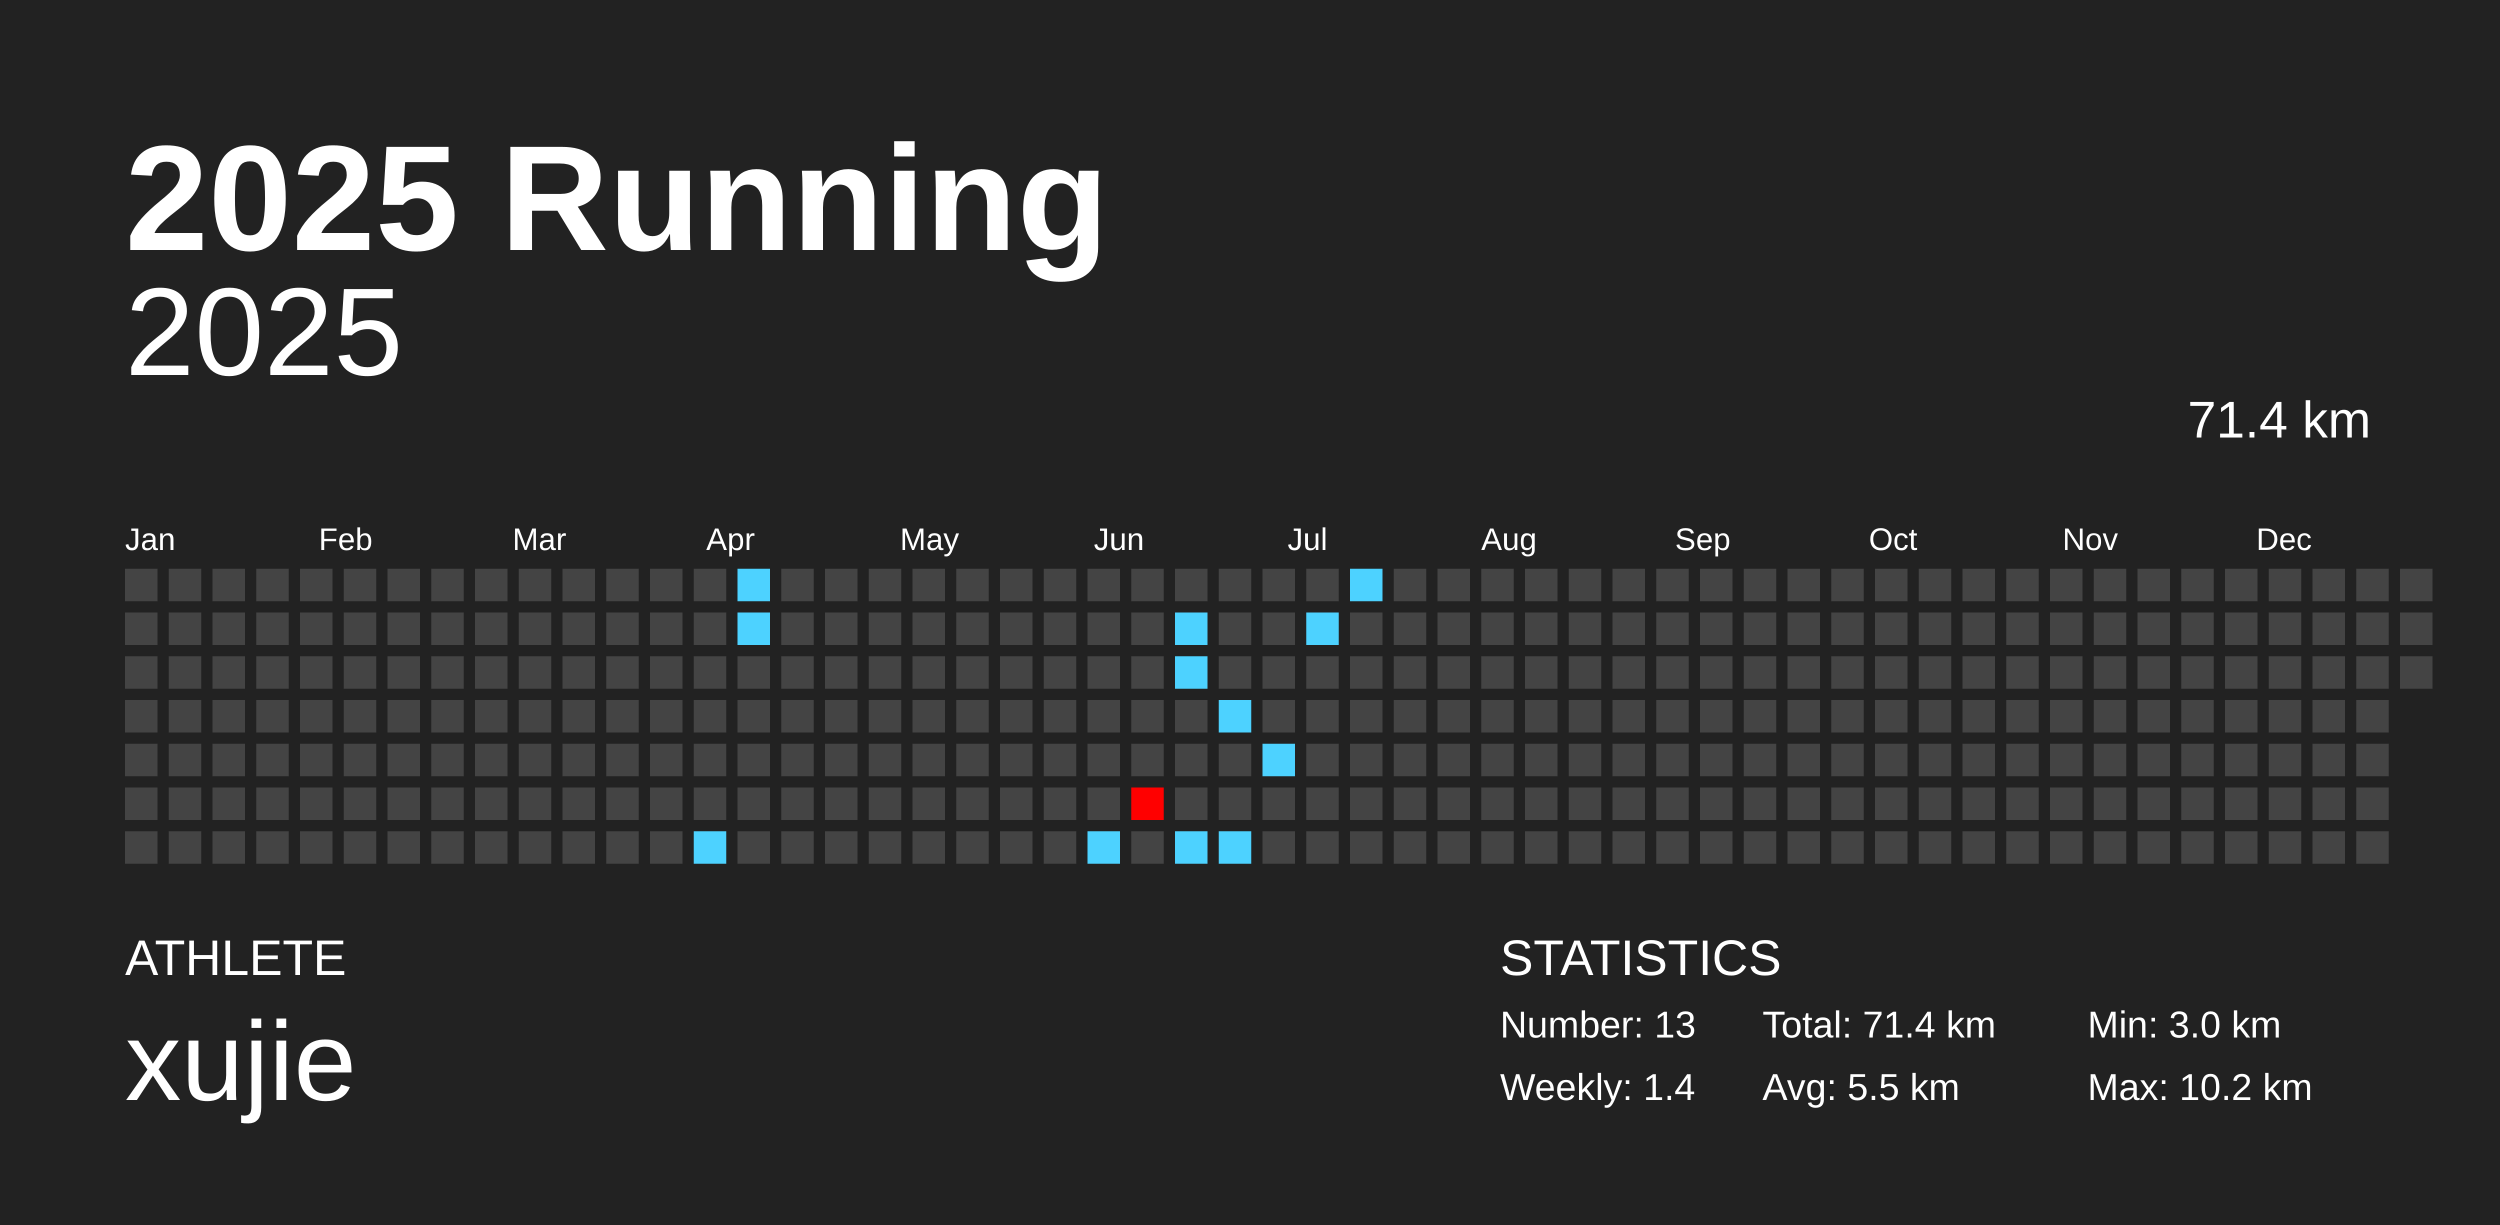
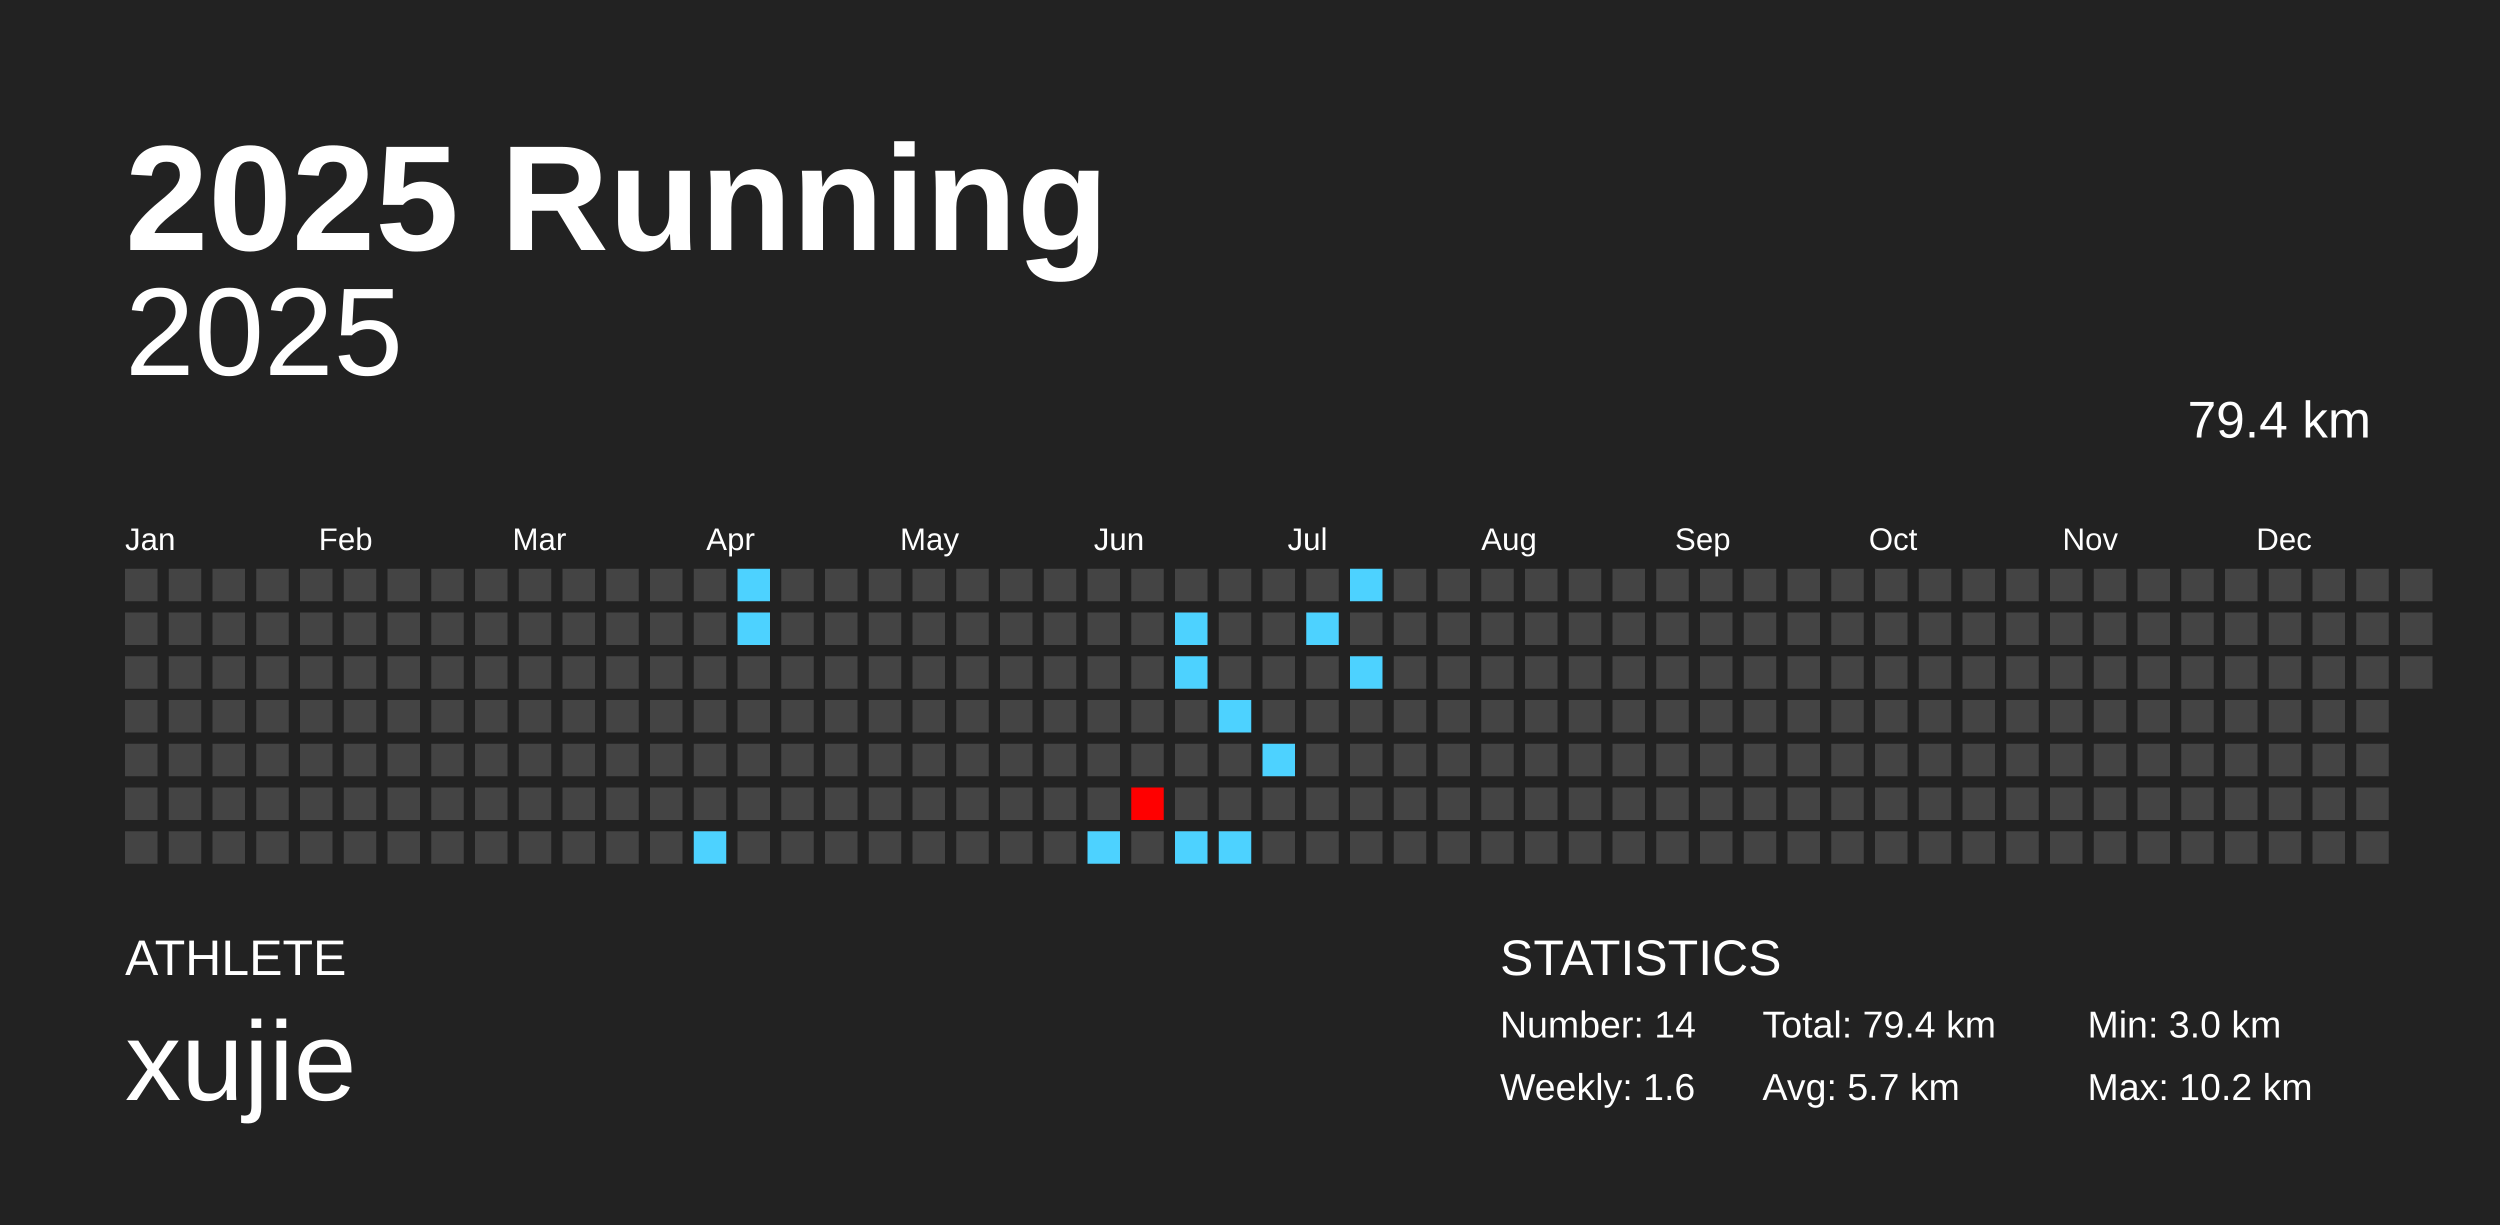
<svg xmlns="http://www.w3.org/2000/svg" baseProfile="full" height="98mm" version="1.1" viewBox="0,0,200,98" width="200mm">
  <defs />
  <rect fill="#222222" height="98" width="200" x="0" y="0" />
  <text fill="#FFFFFF" style="font-size:12px; font-family:Arial; font-weight:bold;" x="10" y="20">2025 Running</text>
  <text fill="#FFFFFF" style="font-size:4px; font-family:Arial" x="10" y="78">ATHLETE</text>
  <text fill="#FFFFFF" style="font-size:9px; font-family:Arial" x="10" y="88">xujie</text>
  <text fill="#FFFFFF" style="font-size:4px; font-family:Arial" x="120" y="78">STATISTICS</text>
-   <text fill="#FFFFFF" style="font-size:3px; font-family:Arial" x="120" y="83">Number: 13</text>
-   <text fill="#FFFFFF" style="font-size:3px; font-family:Arial" x="120" y="88">Weekly: 1.4</text>
-   <text fill="#FFFFFF" style="font-size:3px; font-family:Arial" x="141" y="83">Total: 71.4 km</text>
-   <text fill="#FFFFFF" style="font-size:3px; font-family:Arial" x="141" y="88">Avg: 5.5 km</text>
+   <text fill="#FFFFFF" style="font-size:3px; font-family:Arial" x="120" y="83">Number: 14</text>
+   <text fill="#FFFFFF" style="font-size:3px; font-family:Arial" x="120" y="88">Weekly: 1.6</text>
+   <text fill="#FFFFFF" style="font-size:3px; font-family:Arial" x="141" y="83">Total: 79.4 km</text>
+   <text fill="#FFFFFF" style="font-size:3px; font-family:Arial" x="141" y="88">Avg: 5.7 km</text>
  <text fill="#FFFFFF" style="font-size:3px; font-family:Arial" x="167" y="83">Min: 3.0 km</text>
  <text fill="#FFFFFF" style="font-size:3px; font-family:Arial" x="167" y="88">Max: 10.2 km</text>
  <text alignment-baseline="hanging" fill="#FFFFFF" style="font-size:10.0px; font-family:Arial;" x="10" y="30">2025</text>
-   <text alignment-baseline="hanging" fill="#FFFFFF" style="font-size:4.125px; font-family:Arial;" x="175" y="35">71.4 km</text>
+   <text alignment-baseline="hanging" fill="#FFFFFF" style="font-size:4.125px; font-family:Arial;" x="175" y="35">79.4 km</text>
  <text fill="#FFFFFF" style="font-size:2.5px; font-family:Arial" x="10.0" y="44">Jan</text>
  <text fill="#FFFFFF" style="font-size:2.5px; font-family:Arial" x="25.5" y="44">Feb</text>
  <text fill="#FFFFFF" style="font-size:2.5px; font-family:Arial" x="41.0" y="44">Mar</text>
  <text fill="#FFFFFF" style="font-size:2.5px; font-family:Arial" x="56.5" y="44">Apr</text>
  <text fill="#FFFFFF" style="font-size:2.5px; font-family:Arial" x="72.0" y="44">May</text>
  <text fill="#FFFFFF" style="font-size:2.5px; font-family:Arial" x="87.5" y="44">Jun</text>
  <text fill="#FFFFFF" style="font-size:2.5px; font-family:Arial" x="103.0" y="44">Jul</text>
  <text fill="#FFFFFF" style="font-size:2.5px; font-family:Arial" x="118.5" y="44">Aug</text>
  <text fill="#FFFFFF" style="font-size:2.5px; font-family:Arial" x="134.0" y="44">Sep</text>
  <text fill="#FFFFFF" style="font-size:2.5px; font-family:Arial" x="149.5" y="44">Oct</text>
  <text fill="#FFFFFF" style="font-size:2.5px; font-family:Arial" x="165.0" y="44">Nov</text>
  <text fill="#FFFFFF" style="font-size:2.5px; font-family:Arial" x="180.5" y="44">Dec</text>
  <rect fill="#444444" height="2.6" width="2.6" x="10.0" y="45.5" />
  <rect fill="#444444" height="2.6" width="2.6" x="10.0" y="49.0" />
  <rect fill="#444444" height="2.6" width="2.6" x="10.0" y="52.5" />
  <rect fill="#444444" height="2.6" width="2.6" x="10.0" y="56.0" />
  <rect fill="#444444" height="2.6" width="2.6" x="10.0" y="59.5" />
  <rect fill="#444444" height="2.6" width="2.6" x="10.0" y="63.0" />
  <rect fill="#444444" height="2.6" width="2.6" x="10.0" y="66.5" />
  <rect fill="#444444" height="2.6" width="2.6" x="13.5" y="45.5" />
  <rect fill="#444444" height="2.6" width="2.6" x="13.5" y="49.0" />
  <rect fill="#444444" height="2.6" width="2.6" x="13.5" y="52.5" />
  <rect fill="#444444" height="2.6" width="2.6" x="13.5" y="56.0" />
  <rect fill="#444444" height="2.6" width="2.6" x="13.5" y="59.5" />
  <rect fill="#444444" height="2.6" width="2.6" x="13.5" y="63.0" />
  <rect fill="#444444" height="2.6" width="2.6" x="13.5" y="66.5" />
  <rect fill="#444444" height="2.6" width="2.6" x="17.0" y="45.5" />
  <rect fill="#444444" height="2.6" width="2.6" x="17.0" y="49.0" />
  <rect fill="#444444" height="2.6" width="2.6" x="17.0" y="52.5" />
  <rect fill="#444444" height="2.6" width="2.6" x="17.0" y="56.0" />
  <rect fill="#444444" height="2.6" width="2.6" x="17.0" y="59.5" />
  <rect fill="#444444" height="2.6" width="2.6" x="17.0" y="63.0" />
  <rect fill="#444444" height="2.6" width="2.6" x="17.0" y="66.5" />
  <rect fill="#444444" height="2.6" width="2.6" x="20.5" y="45.5" />
  <rect fill="#444444" height="2.6" width="2.6" x="20.5" y="49.0" />
  <rect fill="#444444" height="2.6" width="2.6" x="20.5" y="52.5" />
  <rect fill="#444444" height="2.6" width="2.6" x="20.5" y="56.0" />
  <rect fill="#444444" height="2.6" width="2.6" x="20.5" y="59.5" />
  <rect fill="#444444" height="2.6" width="2.6" x="20.5" y="63.0" />
  <rect fill="#444444" height="2.6" width="2.6" x="20.5" y="66.5" />
  <rect fill="#444444" height="2.6" width="2.6" x="24.0" y="45.5" />
  <rect fill="#444444" height="2.6" width="2.6" x="24.0" y="49.0" />
  <rect fill="#444444" height="2.6" width="2.6" x="24.0" y="52.5" />
  <rect fill="#444444" height="2.6" width="2.6" x="24.0" y="56.0" />
  <rect fill="#444444" height="2.6" width="2.6" x="24.0" y="59.5" />
  <rect fill="#444444" height="2.6" width="2.6" x="24.0" y="63.0" />
  <rect fill="#444444" height="2.6" width="2.6" x="24.0" y="66.5" />
  <rect fill="#444444" height="2.6" width="2.6" x="27.5" y="45.5" />
  <rect fill="#444444" height="2.6" width="2.6" x="27.5" y="49.0" />
  <rect fill="#444444" height="2.6" width="2.6" x="27.5" y="52.5" />
  <rect fill="#444444" height="2.6" width="2.6" x="27.5" y="56.0" />
  <rect fill="#444444" height="2.6" width="2.6" x="27.5" y="59.5" />
  <rect fill="#444444" height="2.6" width="2.6" x="27.5" y="63.0" />
  <rect fill="#444444" height="2.6" width="2.6" x="27.5" y="66.5" />
  <rect fill="#444444" height="2.6" width="2.6" x="31.0" y="45.5" />
  <rect fill="#444444" height="2.6" width="2.6" x="31.0" y="49.0" />
  <rect fill="#444444" height="2.6" width="2.6" x="31.0" y="52.5" />
  <rect fill="#444444" height="2.6" width="2.6" x="31.0" y="56.0" />
  <rect fill="#444444" height="2.6" width="2.6" x="31.0" y="59.5" />
  <rect fill="#444444" height="2.6" width="2.6" x="31.0" y="63.0" />
  <rect fill="#444444" height="2.6" width="2.6" x="31.0" y="66.5" />
  <rect fill="#444444" height="2.6" width="2.6" x="34.5" y="45.5" />
  <rect fill="#444444" height="2.6" width="2.6" x="34.5" y="49.0" />
  <rect fill="#444444" height="2.6" width="2.6" x="34.5" y="52.5" />
  <rect fill="#444444" height="2.6" width="2.6" x="34.5" y="56.0" />
  <rect fill="#444444" height="2.6" width="2.6" x="34.5" y="59.5" />
  <rect fill="#444444" height="2.6" width="2.6" x="34.5" y="63.0" />
  <rect fill="#444444" height="2.6" width="2.6" x="34.5" y="66.5" />
  <rect fill="#444444" height="2.6" width="2.6" x="38.0" y="45.5" />
  <rect fill="#444444" height="2.6" width="2.6" x="38.0" y="49.0" />
  <rect fill="#444444" height="2.6" width="2.6" x="38.0" y="52.5" />
  <rect fill="#444444" height="2.6" width="2.6" x="38.0" y="56.0" />
  <rect fill="#444444" height="2.6" width="2.6" x="38.0" y="59.5" />
  <rect fill="#444444" height="2.6" width="2.6" x="38.0" y="63.0" />
  <rect fill="#444444" height="2.6" width="2.6" x="38.0" y="66.5" />
  <rect fill="#444444" height="2.6" width="2.6" x="41.5" y="45.5" />
  <rect fill="#444444" height="2.6" width="2.6" x="41.5" y="49.0" />
  <rect fill="#444444" height="2.6" width="2.6" x="41.5" y="52.5" />
  <rect fill="#444444" height="2.6" width="2.6" x="41.5" y="56.0" />
  <rect fill="#444444" height="2.6" width="2.6" x="41.5" y="59.5" />
  <rect fill="#444444" height="2.6" width="2.6" x="41.5" y="63.0" />
  <rect fill="#444444" height="2.6" width="2.6" x="41.5" y="66.5" />
  <rect fill="#444444" height="2.6" width="2.6" x="45.0" y="45.5" />
  <rect fill="#444444" height="2.6" width="2.6" x="45.0" y="49.0" />
  <rect fill="#444444" height="2.6" width="2.6" x="45.0" y="52.5" />
  <rect fill="#444444" height="2.6" width="2.6" x="45.0" y="56.0" />
  <rect fill="#444444" height="2.6" width="2.6" x="45.0" y="59.5" />
  <rect fill="#444444" height="2.6" width="2.6" x="45.0" y="63.0" />
  <rect fill="#444444" height="2.6" width="2.6" x="45.0" y="66.5" />
  <rect fill="#444444" height="2.6" width="2.6" x="48.5" y="45.5" />
  <rect fill="#444444" height="2.6" width="2.6" x="48.5" y="49.0" />
  <rect fill="#444444" height="2.6" width="2.6" x="48.5" y="52.5" />
  <rect fill="#444444" height="2.6" width="2.6" x="48.5" y="56.0" />
  <rect fill="#444444" height="2.6" width="2.6" x="48.5" y="59.5" />
  <rect fill="#444444" height="2.6" width="2.6" x="48.5" y="63.0" />
  <rect fill="#444444" height="2.6" width="2.6" x="48.5" y="66.5" />
  <rect fill="#444444" height="2.6" width="2.6" x="52.0" y="45.5" />
  <rect fill="#444444" height="2.6" width="2.6" x="52.0" y="49.0" />
  <rect fill="#444444" height="2.6" width="2.6" x="52.0" y="52.5" />
  <rect fill="#444444" height="2.6" width="2.6" x="52.0" y="56.0" />
  <rect fill="#444444" height="2.6" width="2.6" x="52.0" y="59.5" />
  <rect fill="#444444" height="2.6" width="2.6" x="52.0" y="63.0" />
  <rect fill="#444444" height="2.6" width="2.6" x="52.0" y="66.5" />
  <rect fill="#444444" height="2.6" width="2.6" x="55.5" y="45.5" />
  <rect fill="#444444" height="2.6" width="2.6" x="55.5" y="49.0" />
  <rect fill="#444444" height="2.6" width="2.6" x="55.5" y="52.5" />
  <rect fill="#444444" height="2.6" width="2.6" x="55.5" y="56.0" />
  <rect fill="#444444" height="2.6" width="2.6" x="55.5" y="59.5" />
  <rect fill="#444444" height="2.6" width="2.6" x="55.5" y="63.0" />
  <rect fill="#4dd2ff" height="2.6" width="2.6" x="55.5" y="66.5" />
  <rect fill="#4dd2ff" height="2.6" width="2.6" x="59.0" y="45.5" />
  <rect fill="#4dd2ff" height="2.6" width="2.6" x="59.0" y="49.0" />
  <rect fill="#444444" height="2.6" width="2.6" x="59.0" y="52.5" />
  <rect fill="#444444" height="2.6" width="2.6" x="59.0" y="56.0" />
  <rect fill="#444444" height="2.6" width="2.6" x="59.0" y="59.5" />
  <rect fill="#444444" height="2.6" width="2.6" x="59.0" y="63.0" />
  <rect fill="#444444" height="2.6" width="2.6" x="59.0" y="66.5" />
  <rect fill="#444444" height="2.6" width="2.6" x="62.5" y="45.5" />
  <rect fill="#444444" height="2.6" width="2.6" x="62.5" y="49.0" />
  <rect fill="#444444" height="2.6" width="2.6" x="62.5" y="52.5" />
  <rect fill="#444444" height="2.6" width="2.6" x="62.5" y="56.0" />
  <rect fill="#444444" height="2.6" width="2.6" x="62.5" y="59.5" />
  <rect fill="#444444" height="2.6" width="2.6" x="62.5" y="63.0" />
  <rect fill="#444444" height="2.6" width="2.6" x="62.5" y="66.5" />
  <rect fill="#444444" height="2.6" width="2.6" x="66.0" y="45.5" />
  <rect fill="#444444" height="2.6" width="2.6" x="66.0" y="49.0" />
  <rect fill="#444444" height="2.6" width="2.6" x="66.0" y="52.5" />
  <rect fill="#444444" height="2.6" width="2.6" x="66.0" y="56.0" />
  <rect fill="#444444" height="2.6" width="2.6" x="66.0" y="59.5" />
  <rect fill="#444444" height="2.6" width="2.6" x="66.0" y="63.0" />
  <rect fill="#444444" height="2.6" width="2.6" x="66.0" y="66.5" />
  <rect fill="#444444" height="2.6" width="2.6" x="69.5" y="45.5" />
  <rect fill="#444444" height="2.6" width="2.6" x="69.5" y="49.0" />
  <rect fill="#444444" height="2.6" width="2.6" x="69.5" y="52.5" />
  <rect fill="#444444" height="2.6" width="2.6" x="69.5" y="56.0" />
  <rect fill="#444444" height="2.6" width="2.6" x="69.5" y="59.5" />
  <rect fill="#444444" height="2.6" width="2.6" x="69.5" y="63.0" />
  <rect fill="#444444" height="2.6" width="2.6" x="69.5" y="66.5" />
  <rect fill="#444444" height="2.6" width="2.6" x="73.0" y="45.5" />
  <rect fill="#444444" height="2.6" width="2.6" x="73.0" y="49.0" />
  <rect fill="#444444" height="2.6" width="2.6" x="73.0" y="52.5" />
  <rect fill="#444444" height="2.6" width="2.6" x="73.0" y="56.0" />
  <rect fill="#444444" height="2.6" width="2.6" x="73.0" y="59.5" />
  <rect fill="#444444" height="2.6" width="2.6" x="73.0" y="63.0" />
  <rect fill="#444444" height="2.6" width="2.6" x="73.0" y="66.5" />
  <rect fill="#444444" height="2.6" width="2.6" x="76.5" y="45.5" />
  <rect fill="#444444" height="2.6" width="2.6" x="76.5" y="49.0" />
  <rect fill="#444444" height="2.6" width="2.6" x="76.5" y="52.5" />
  <rect fill="#444444" height="2.6" width="2.6" x="76.5" y="56.0" />
  <rect fill="#444444" height="2.6" width="2.6" x="76.5" y="59.5" />
  <rect fill="#444444" height="2.6" width="2.6" x="76.5" y="63.0" />
  <rect fill="#444444" height="2.6" width="2.6" x="76.5" y="66.5" />
  <rect fill="#444444" height="2.6" width="2.6" x="80.0" y="45.5" />
  <rect fill="#444444" height="2.6" width="2.6" x="80.0" y="49.0" />
  <rect fill="#444444" height="2.6" width="2.6" x="80.0" y="52.5" />
  <rect fill="#444444" height="2.6" width="2.6" x="80.0" y="56.0" />
  <rect fill="#444444" height="2.6" width="2.6" x="80.0" y="59.5" />
  <rect fill="#444444" height="2.6" width="2.6" x="80.0" y="63.0" />
  <rect fill="#444444" height="2.6" width="2.6" x="80.0" y="66.5" />
  <rect fill="#444444" height="2.6" width="2.6" x="83.5" y="45.5" />
  <rect fill="#444444" height="2.6" width="2.6" x="83.5" y="49.0" />
  <rect fill="#444444" height="2.6" width="2.6" x="83.5" y="52.5" />
  <rect fill="#444444" height="2.6" width="2.6" x="83.5" y="56.0" />
  <rect fill="#444444" height="2.6" width="2.6" x="83.5" y="59.5" />
  <rect fill="#444444" height="2.6" width="2.6" x="83.5" y="63.0" />
  <rect fill="#444444" height="2.6" width="2.6" x="83.5" y="66.5" />
  <rect fill="#444444" height="2.6" width="2.6" x="87.0" y="45.5" />
  <rect fill="#444444" height="2.6" width="2.6" x="87.0" y="49.0" />
  <rect fill="#444444" height="2.6" width="2.6" x="87.0" y="52.5" />
  <rect fill="#444444" height="2.6" width="2.6" x="87.0" y="56.0" />
  <rect fill="#444444" height="2.6" width="2.6" x="87.0" y="59.5" />
  <rect fill="#444444" height="2.6" width="2.6" x="87.0" y="63.0" />
  <rect fill="#4dd2ff" height="2.6" width="2.6" x="87.0" y="66.5" />
  <rect fill="#444444" height="2.6" width="2.6" x="90.5" y="45.5" />
  <rect fill="#444444" height="2.6" width="2.6" x="90.5" y="49.0" />
  <rect fill="#444444" height="2.6" width="2.6" x="90.5" y="52.5" />
  <rect fill="#444444" height="2.6" width="2.6" x="90.5" y="56.0" />
  <rect fill="#444444" height="2.6" width="2.6" x="90.5" y="59.5" />
  <rect fill="#ff0000" height="2.6" width="2.6" x="90.5" y="63.0" />
  <rect fill="#444444" height="2.6" width="2.6" x="90.5" y="66.5" />
  <rect fill="#444444" height="2.6" width="2.6" x="94.0" y="45.5" />
  <rect fill="#4dd2ff" height="2.6" width="2.6" x="94.0" y="49.0" />
  <rect fill="#4dd2ff" height="2.6" width="2.6" x="94.0" y="52.5" />
  <rect fill="#444444" height="2.6" width="2.6" x="94.0" y="56.0" />
  <rect fill="#444444" height="2.6" width="2.6" x="94.0" y="59.5" />
  <rect fill="#444444" height="2.6" width="2.6" x="94.0" y="63.0" />
  <rect fill="#4dd2ff" height="2.6" width="2.6" x="94.0" y="66.5" />
  <rect fill="#444444" height="2.6" width="2.6" x="97.5" y="45.5" />
  <rect fill="#444444" height="2.6" width="2.6" x="97.5" y="49.0" />
  <rect fill="#444444" height="2.6" width="2.6" x="97.5" y="52.5" />
  <rect fill="#4dd2ff" height="2.6" width="2.6" x="97.5" y="56.0" />
  <rect fill="#444444" height="2.6" width="2.6" x="97.5" y="59.5" />
  <rect fill="#444444" height="2.6" width="2.6" x="97.5" y="63.0" />
  <rect fill="#4dd2ff" height="2.6" width="2.6" x="97.5" y="66.5" />
  <rect fill="#444444" height="2.6" width="2.6" x="101.0" y="45.5" />
  <rect fill="#444444" height="2.6" width="2.6" x="101.0" y="49.0" />
  <rect fill="#444444" height="2.6" width="2.6" x="101.0" y="52.5" />
  <rect fill="#444444" height="2.6" width="2.6" x="101.0" y="56.0" />
  <rect fill="#4dd2ff" height="2.6" width="2.6" x="101.0" y="59.5" />
  <rect fill="#444444" height="2.6" width="2.6" x="101.0" y="63.0" />
  <rect fill="#444444" height="2.6" width="2.6" x="101.0" y="66.5" />
  <rect fill="#444444" height="2.6" width="2.6" x="104.5" y="45.5" />
  <rect fill="#4dd2ff" height="2.6" width="2.6" x="104.5" y="49.0" />
  <rect fill="#444444" height="2.6" width="2.6" x="104.5" y="52.5" />
  <rect fill="#444444" height="2.6" width="2.6" x="104.5" y="56.0" />
  <rect fill="#444444" height="2.6" width="2.6" x="104.5" y="59.5" />
  <rect fill="#444444" height="2.6" width="2.6" x="104.5" y="63.0" />
  <rect fill="#444444" height="2.6" width="2.6" x="104.5" y="66.5" />
  <rect fill="#4dd2ff" height="2.6" width="2.6" x="108.0" y="45.5" />
  <rect fill="#444444" height="2.6" width="2.6" x="108.0" y="49.0" />
-   <rect fill="#444444" height="2.6" width="2.6" x="108.0" y="52.5" />
+   <rect fill="#4dd2ff" height="2.6" width="2.6" x="108.0" y="52.5" />
  <rect fill="#444444" height="2.6" width="2.6" x="108.0" y="56.0" />
  <rect fill="#444444" height="2.6" width="2.6" x="108.0" y="59.5" />
  <rect fill="#444444" height="2.6" width="2.6" x="108.0" y="63.0" />
  <rect fill="#444444" height="2.6" width="2.6" x="108.0" y="66.5" />
  <rect fill="#444444" height="2.6" width="2.6" x="111.5" y="45.5" />
  <rect fill="#444444" height="2.6" width="2.6" x="111.5" y="49.0" />
  <rect fill="#444444" height="2.6" width="2.6" x="111.5" y="52.5" />
  <rect fill="#444444" height="2.6" width="2.6" x="111.5" y="56.0" />
  <rect fill="#444444" height="2.6" width="2.6" x="111.5" y="59.5" />
  <rect fill="#444444" height="2.6" width="2.6" x="111.5" y="63.0" />
  <rect fill="#444444" height="2.6" width="2.6" x="111.5" y="66.5" />
  <rect fill="#444444" height="2.6" width="2.6" x="115.0" y="45.5" />
  <rect fill="#444444" height="2.6" width="2.6" x="115.0" y="49.0" />
  <rect fill="#444444" height="2.6" width="2.6" x="115.0" y="52.5" />
  <rect fill="#444444" height="2.6" width="2.6" x="115.0" y="56.0" />
  <rect fill="#444444" height="2.6" width="2.6" x="115.0" y="59.5" />
  <rect fill="#444444" height="2.6" width="2.6" x="115.0" y="63.0" />
  <rect fill="#444444" height="2.6" width="2.6" x="115.0" y="66.5" />
  <rect fill="#444444" height="2.6" width="2.6" x="118.5" y="45.5" />
  <rect fill="#444444" height="2.6" width="2.6" x="118.5" y="49.0" />
  <rect fill="#444444" height="2.6" width="2.6" x="118.5" y="52.5" />
  <rect fill="#444444" height="2.6" width="2.6" x="118.5" y="56.0" />
  <rect fill="#444444" height="2.6" width="2.6" x="118.5" y="59.5" />
  <rect fill="#444444" height="2.6" width="2.6" x="118.5" y="63.0" />
  <rect fill="#444444" height="2.6" width="2.6" x="118.5" y="66.5" />
  <rect fill="#444444" height="2.6" width="2.6" x="122.0" y="45.5" />
  <rect fill="#444444" height="2.6" width="2.6" x="122.0" y="49.0" />
  <rect fill="#444444" height="2.6" width="2.6" x="122.0" y="52.5" />
  <rect fill="#444444" height="2.6" width="2.6" x="122.0" y="56.0" />
  <rect fill="#444444" height="2.6" width="2.6" x="122.0" y="59.5" />
  <rect fill="#444444" height="2.6" width="2.6" x="122.0" y="63.0" />
  <rect fill="#444444" height="2.6" width="2.6" x="122.0" y="66.5" />
  <rect fill="#444444" height="2.6" width="2.6" x="125.5" y="45.5" />
  <rect fill="#444444" height="2.6" width="2.6" x="125.5" y="49.0" />
  <rect fill="#444444" height="2.6" width="2.6" x="125.5" y="52.5" />
  <rect fill="#444444" height="2.6" width="2.6" x="125.5" y="56.0" />
  <rect fill="#444444" height="2.6" width="2.6" x="125.5" y="59.5" />
  <rect fill="#444444" height="2.6" width="2.6" x="125.5" y="63.0" />
  <rect fill="#444444" height="2.6" width="2.6" x="125.5" y="66.5" />
  <rect fill="#444444" height="2.6" width="2.6" x="129.0" y="45.5" />
  <rect fill="#444444" height="2.6" width="2.6" x="129.0" y="49.0" />
  <rect fill="#444444" height="2.6" width="2.6" x="129.0" y="52.5" />
  <rect fill="#444444" height="2.6" width="2.6" x="129.0" y="56.0" />
  <rect fill="#444444" height="2.6" width="2.6" x="129.0" y="59.5" />
  <rect fill="#444444" height="2.6" width="2.6" x="129.0" y="63.0" />
  <rect fill="#444444" height="2.6" width="2.6" x="129.0" y="66.5" />
  <rect fill="#444444" height="2.6" width="2.6" x="132.5" y="45.5" />
  <rect fill="#444444" height="2.6" width="2.6" x="132.5" y="49.0" />
  <rect fill="#444444" height="2.6" width="2.6" x="132.5" y="52.5" />
  <rect fill="#444444" height="2.6" width="2.6" x="132.5" y="56.0" />
  <rect fill="#444444" height="2.6" width="2.6" x="132.5" y="59.5" />
  <rect fill="#444444" height="2.6" width="2.6" x="132.5" y="63.0" />
  <rect fill="#444444" height="2.6" width="2.6" x="132.5" y="66.5" />
  <rect fill="#444444" height="2.6" width="2.6" x="136.0" y="45.5" />
  <rect fill="#444444" height="2.6" width="2.6" x="136.0" y="49.0" />
  <rect fill="#444444" height="2.6" width="2.6" x="136.0" y="52.5" />
  <rect fill="#444444" height="2.6" width="2.6" x="136.0" y="56.0" />
  <rect fill="#444444" height="2.6" width="2.6" x="136.0" y="59.5" />
  <rect fill="#444444" height="2.6" width="2.6" x="136.0" y="63.0" />
  <rect fill="#444444" height="2.6" width="2.6" x="136.0" y="66.5" />
  <rect fill="#444444" height="2.6" width="2.6" x="139.5" y="45.5" />
  <rect fill="#444444" height="2.6" width="2.6" x="139.5" y="49.0" />
  <rect fill="#444444" height="2.6" width="2.6" x="139.5" y="52.5" />
  <rect fill="#444444" height="2.6" width="2.6" x="139.5" y="56.0" />
  <rect fill="#444444" height="2.6" width="2.6" x="139.5" y="59.5" />
  <rect fill="#444444" height="2.6" width="2.6" x="139.5" y="63.0" />
  <rect fill="#444444" height="2.6" width="2.6" x="139.5" y="66.5" />
  <rect fill="#444444" height="2.6" width="2.6" x="143.0" y="45.5" />
  <rect fill="#444444" height="2.6" width="2.6" x="143.0" y="49.0" />
  <rect fill="#444444" height="2.6" width="2.6" x="143.0" y="52.5" />
  <rect fill="#444444" height="2.6" width="2.6" x="143.0" y="56.0" />
  <rect fill="#444444" height="2.6" width="2.6" x="143.0" y="59.5" />
  <rect fill="#444444" height="2.6" width="2.6" x="143.0" y="63.0" />
  <rect fill="#444444" height="2.6" width="2.6" x="143.0" y="66.5" />
  <rect fill="#444444" height="2.6" width="2.6" x="146.5" y="45.5" />
  <rect fill="#444444" height="2.6" width="2.6" x="146.5" y="49.0" />
  <rect fill="#444444" height="2.6" width="2.6" x="146.5" y="52.5" />
  <rect fill="#444444" height="2.6" width="2.6" x="146.5" y="56.0" />
  <rect fill="#444444" height="2.6" width="2.6" x="146.5" y="59.5" />
  <rect fill="#444444" height="2.6" width="2.6" x="146.5" y="63.0" />
  <rect fill="#444444" height="2.6" width="2.6" x="146.5" y="66.5" />
  <rect fill="#444444" height="2.6" width="2.6" x="150.0" y="45.5" />
  <rect fill="#444444" height="2.6" width="2.6" x="150.0" y="49.0" />
  <rect fill="#444444" height="2.6" width="2.6" x="150.0" y="52.5" />
  <rect fill="#444444" height="2.6" width="2.6" x="150.0" y="56.0" />
  <rect fill="#444444" height="2.6" width="2.6" x="150.0" y="59.5" />
  <rect fill="#444444" height="2.6" width="2.6" x="150.0" y="63.0" />
  <rect fill="#444444" height="2.6" width="2.6" x="150.0" y="66.5" />
  <rect fill="#444444" height="2.6" width="2.6" x="153.5" y="45.5" />
  <rect fill="#444444" height="2.6" width="2.6" x="153.5" y="49.0" />
  <rect fill="#444444" height="2.6" width="2.6" x="153.5" y="52.5" />
  <rect fill="#444444" height="2.6" width="2.6" x="153.5" y="56.0" />
  <rect fill="#444444" height="2.6" width="2.6" x="153.5" y="59.5" />
  <rect fill="#444444" height="2.6" width="2.6" x="153.5" y="63.0" />
  <rect fill="#444444" height="2.6" width="2.6" x="153.5" y="66.5" />
  <rect fill="#444444" height="2.6" width="2.6" x="157.0" y="45.5" />
  <rect fill="#444444" height="2.6" width="2.6" x="157.0" y="49.0" />
  <rect fill="#444444" height="2.6" width="2.6" x="157.0" y="52.5" />
  <rect fill="#444444" height="2.6" width="2.6" x="157.0" y="56.0" />
  <rect fill="#444444" height="2.6" width="2.6" x="157.0" y="59.5" />
  <rect fill="#444444" height="2.6" width="2.6" x="157.0" y="63.0" />
  <rect fill="#444444" height="2.6" width="2.6" x="157.0" y="66.5" />
  <rect fill="#444444" height="2.6" width="2.6" x="160.5" y="45.5" />
  <rect fill="#444444" height="2.6" width="2.6" x="160.5" y="49.0" />
  <rect fill="#444444" height="2.6" width="2.6" x="160.5" y="52.5" />
  <rect fill="#444444" height="2.6" width="2.6" x="160.5" y="56.0" />
  <rect fill="#444444" height="2.6" width="2.6" x="160.5" y="59.5" />
  <rect fill="#444444" height="2.6" width="2.6" x="160.5" y="63.0" />
  <rect fill="#444444" height="2.6" width="2.6" x="160.5" y="66.5" />
  <rect fill="#444444" height="2.6" width="2.6" x="164.0" y="45.5" />
  <rect fill="#444444" height="2.6" width="2.6" x="164.0" y="49.0" />
  <rect fill="#444444" height="2.6" width="2.6" x="164.0" y="52.5" />
  <rect fill="#444444" height="2.6" width="2.6" x="164.0" y="56.0" />
  <rect fill="#444444" height="2.6" width="2.6" x="164.0" y="59.5" />
  <rect fill="#444444" height="2.6" width="2.6" x="164.0" y="63.0" />
  <rect fill="#444444" height="2.6" width="2.6" x="164.0" y="66.5" />
  <rect fill="#444444" height="2.6" width="2.6" x="167.5" y="45.5" />
  <rect fill="#444444" height="2.6" width="2.6" x="167.5" y="49.0" />
  <rect fill="#444444" height="2.6" width="2.6" x="167.5" y="52.5" />
  <rect fill="#444444" height="2.6" width="2.6" x="167.5" y="56.0" />
  <rect fill="#444444" height="2.6" width="2.6" x="167.5" y="59.5" />
  <rect fill="#444444" height="2.6" width="2.6" x="167.5" y="63.0" />
  <rect fill="#444444" height="2.6" width="2.6" x="167.5" y="66.5" />
  <rect fill="#444444" height="2.6" width="2.6" x="171.0" y="45.5" />
  <rect fill="#444444" height="2.6" width="2.6" x="171.0" y="49.0" />
  <rect fill="#444444" height="2.6" width="2.6" x="171.0" y="52.5" />
  <rect fill="#444444" height="2.6" width="2.6" x="171.0" y="56.0" />
  <rect fill="#444444" height="2.6" width="2.6" x="171.0" y="59.5" />
  <rect fill="#444444" height="2.6" width="2.6" x="171.0" y="63.0" />
  <rect fill="#444444" height="2.6" width="2.6" x="171.0" y="66.5" />
  <rect fill="#444444" height="2.6" width="2.6" x="174.5" y="45.5" />
  <rect fill="#444444" height="2.6" width="2.6" x="174.5" y="49.0" />
  <rect fill="#444444" height="2.6" width="2.6" x="174.5" y="52.5" />
  <rect fill="#444444" height="2.6" width="2.6" x="174.5" y="56.0" />
  <rect fill="#444444" height="2.6" width="2.6" x="174.5" y="59.5" />
  <rect fill="#444444" height="2.6" width="2.6" x="174.5" y="63.0" />
  <rect fill="#444444" height="2.6" width="2.6" x="174.5" y="66.5" />
  <rect fill="#444444" height="2.6" width="2.6" x="178.0" y="45.5" />
  <rect fill="#444444" height="2.6" width="2.6" x="178.0" y="49.0" />
  <rect fill="#444444" height="2.6" width="2.6" x="178.0" y="52.5" />
  <rect fill="#444444" height="2.6" width="2.6" x="178.0" y="56.0" />
  <rect fill="#444444" height="2.6" width="2.6" x="178.0" y="59.5" />
  <rect fill="#444444" height="2.6" width="2.6" x="178.0" y="63.0" />
  <rect fill="#444444" height="2.6" width="2.6" x="178.0" y="66.5" />
  <rect fill="#444444" height="2.6" width="2.6" x="181.5" y="45.5" />
  <rect fill="#444444" height="2.6" width="2.6" x="181.5" y="49.0" />
  <rect fill="#444444" height="2.6" width="2.6" x="181.5" y="52.5" />
  <rect fill="#444444" height="2.6" width="2.6" x="181.5" y="56.0" />
  <rect fill="#444444" height="2.6" width="2.6" x="181.5" y="59.5" />
  <rect fill="#444444" height="2.6" width="2.6" x="181.5" y="63.0" />
  <rect fill="#444444" height="2.6" width="2.6" x="181.5" y="66.5" />
  <rect fill="#444444" height="2.6" width="2.6" x="185.0" y="45.5" />
  <rect fill="#444444" height="2.6" width="2.6" x="185.0" y="49.0" />
  <rect fill="#444444" height="2.6" width="2.6" x="185.0" y="52.5" />
  <rect fill="#444444" height="2.6" width="2.6" x="185.0" y="56.0" />
  <rect fill="#444444" height="2.6" width="2.6" x="185.0" y="59.5" />
  <rect fill="#444444" height="2.6" width="2.6" x="185.0" y="63.0" />
  <rect fill="#444444" height="2.6" width="2.6" x="185.0" y="66.5" />
  <rect fill="#444444" height="2.6" width="2.6" x="188.5" y="45.5" />
  <rect fill="#444444" height="2.6" width="2.6" x="188.5" y="49.0" />
  <rect fill="#444444" height="2.6" width="2.6" x="188.5" y="52.5" />
  <rect fill="#444444" height="2.6" width="2.6" x="188.5" y="56.0" />
  <rect fill="#444444" height="2.6" width="2.6" x="188.5" y="59.5" />
  <rect fill="#444444" height="2.6" width="2.6" x="188.5" y="63.0" />
  <rect fill="#444444" height="2.6" width="2.6" x="188.5" y="66.5" />
  <rect fill="#444444" height="2.6" width="2.6" x="192.0" y="45.5" />
  <rect fill="#444444" height="2.6" width="2.6" x="192.0" y="49.0" />
  <rect fill="#444444" height="2.6" width="2.6" x="192.0" y="52.5" />
</svg>
